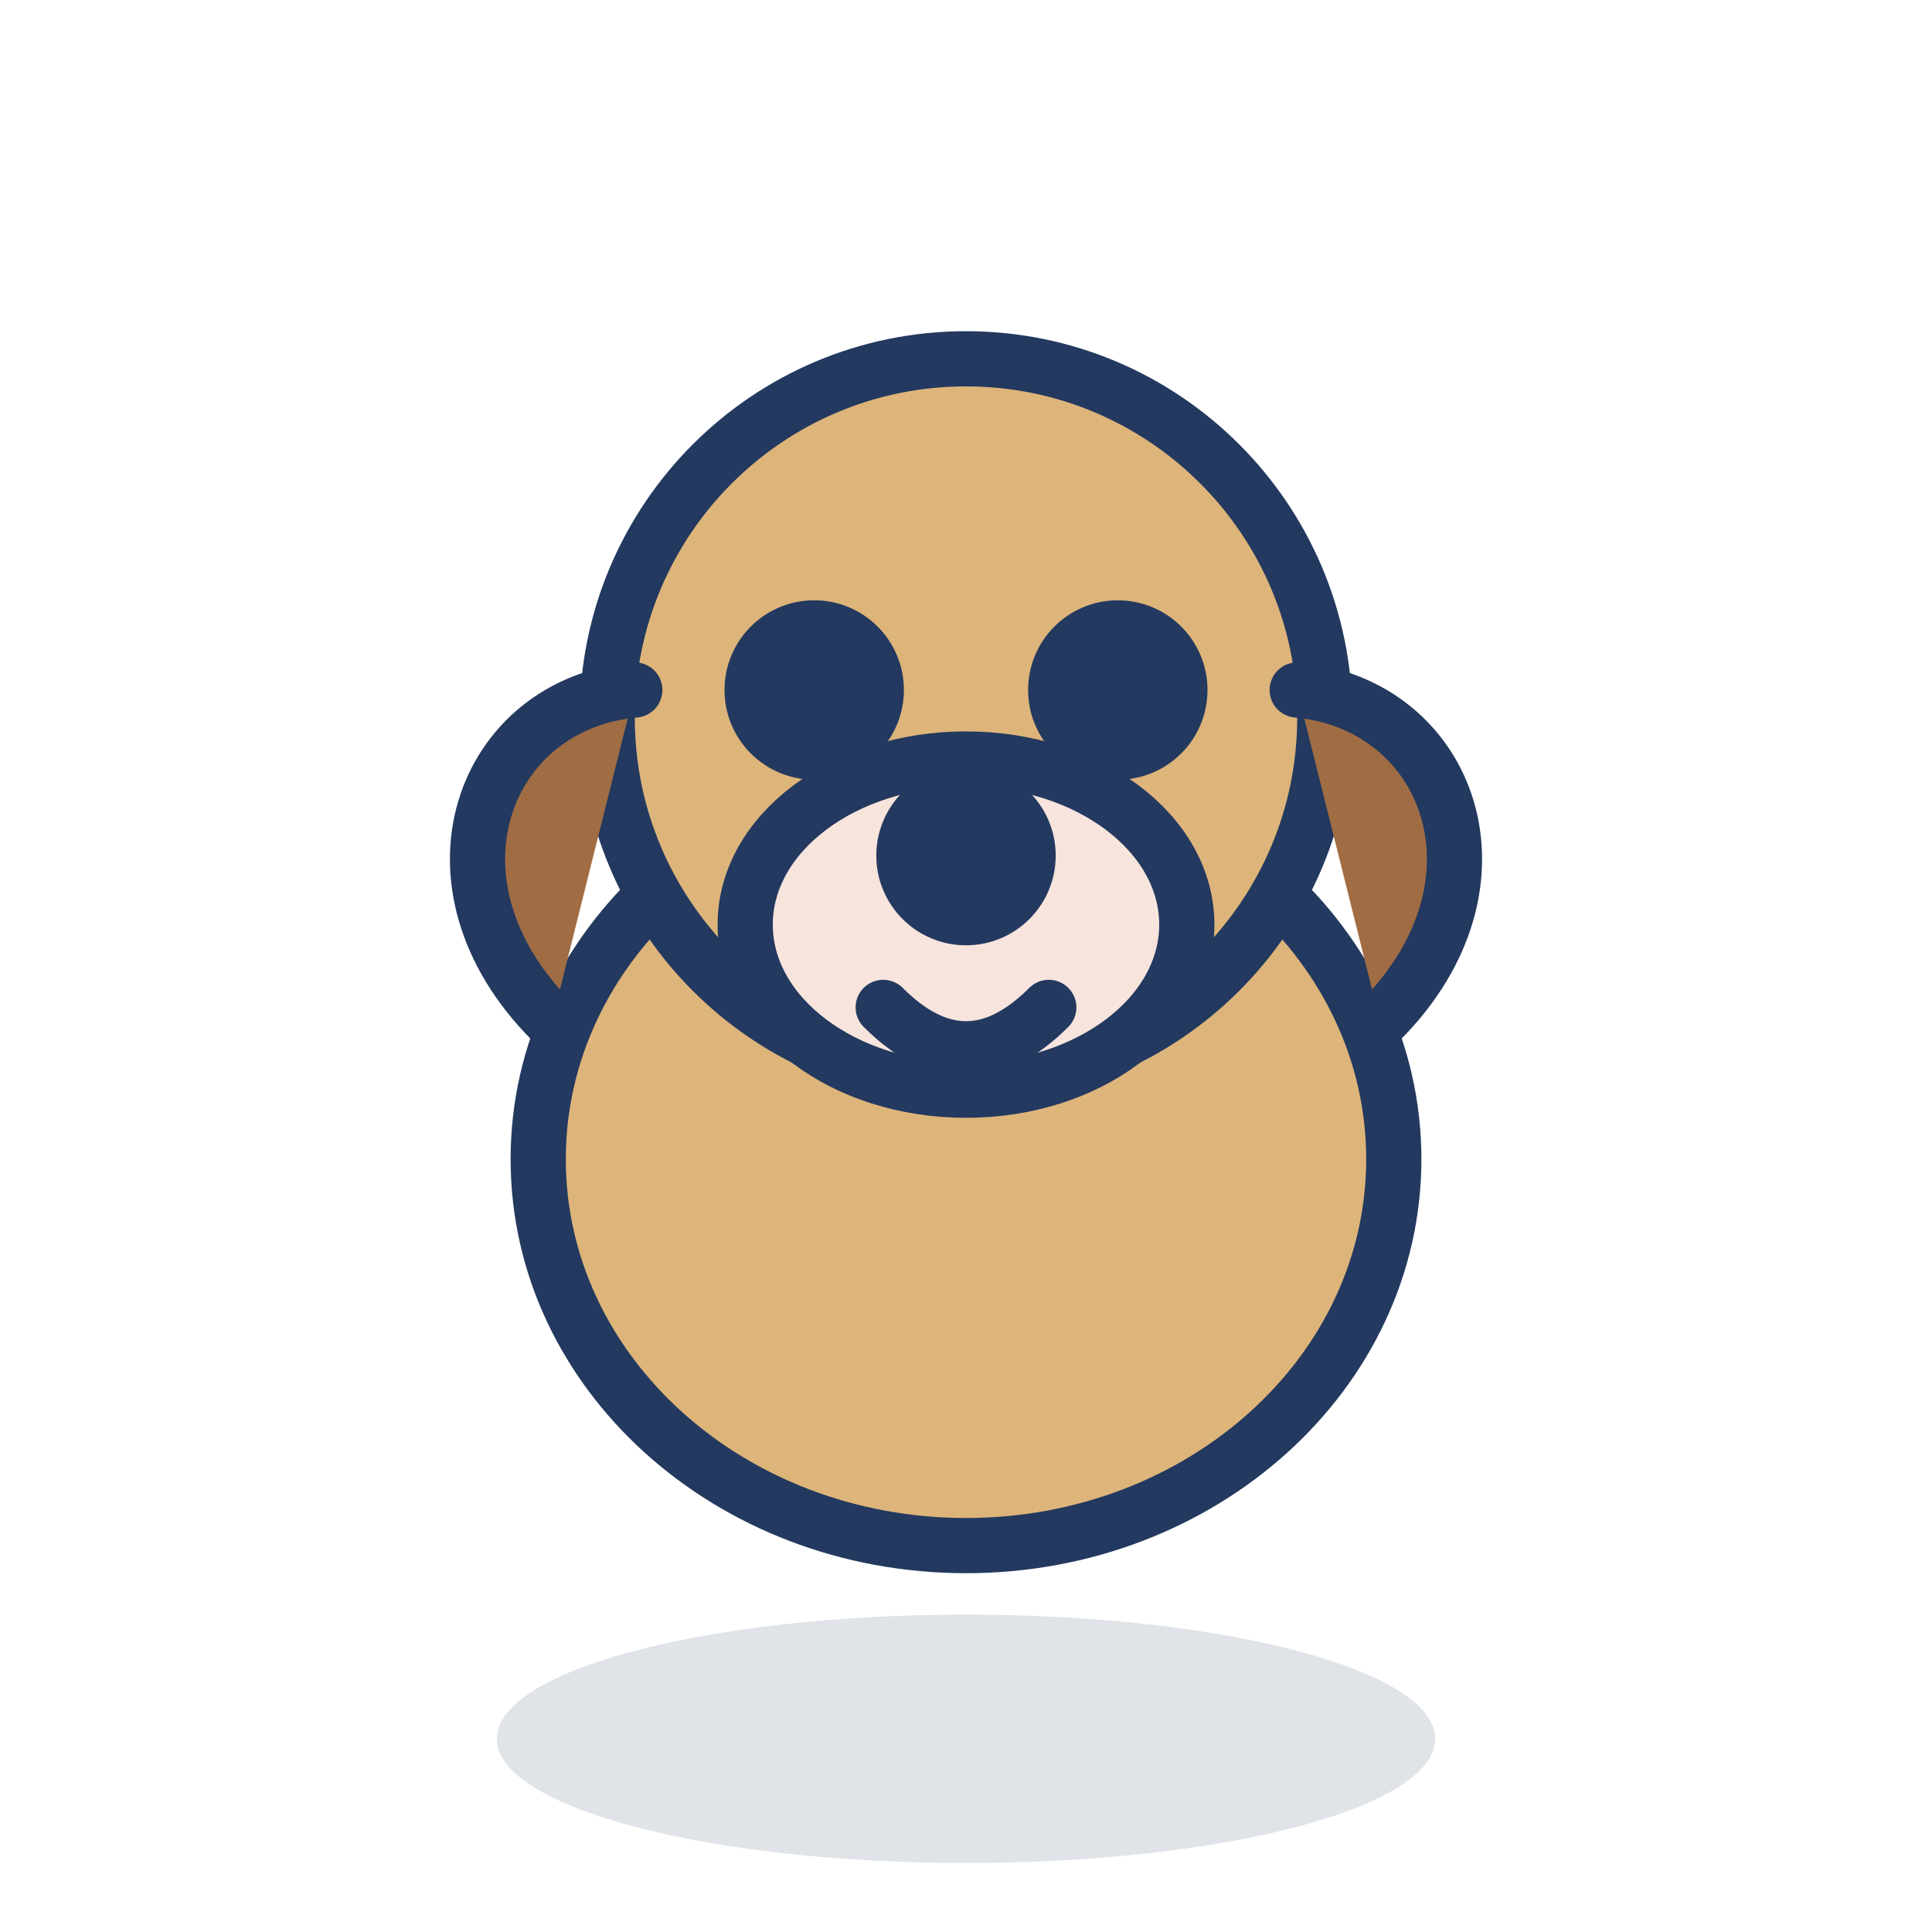
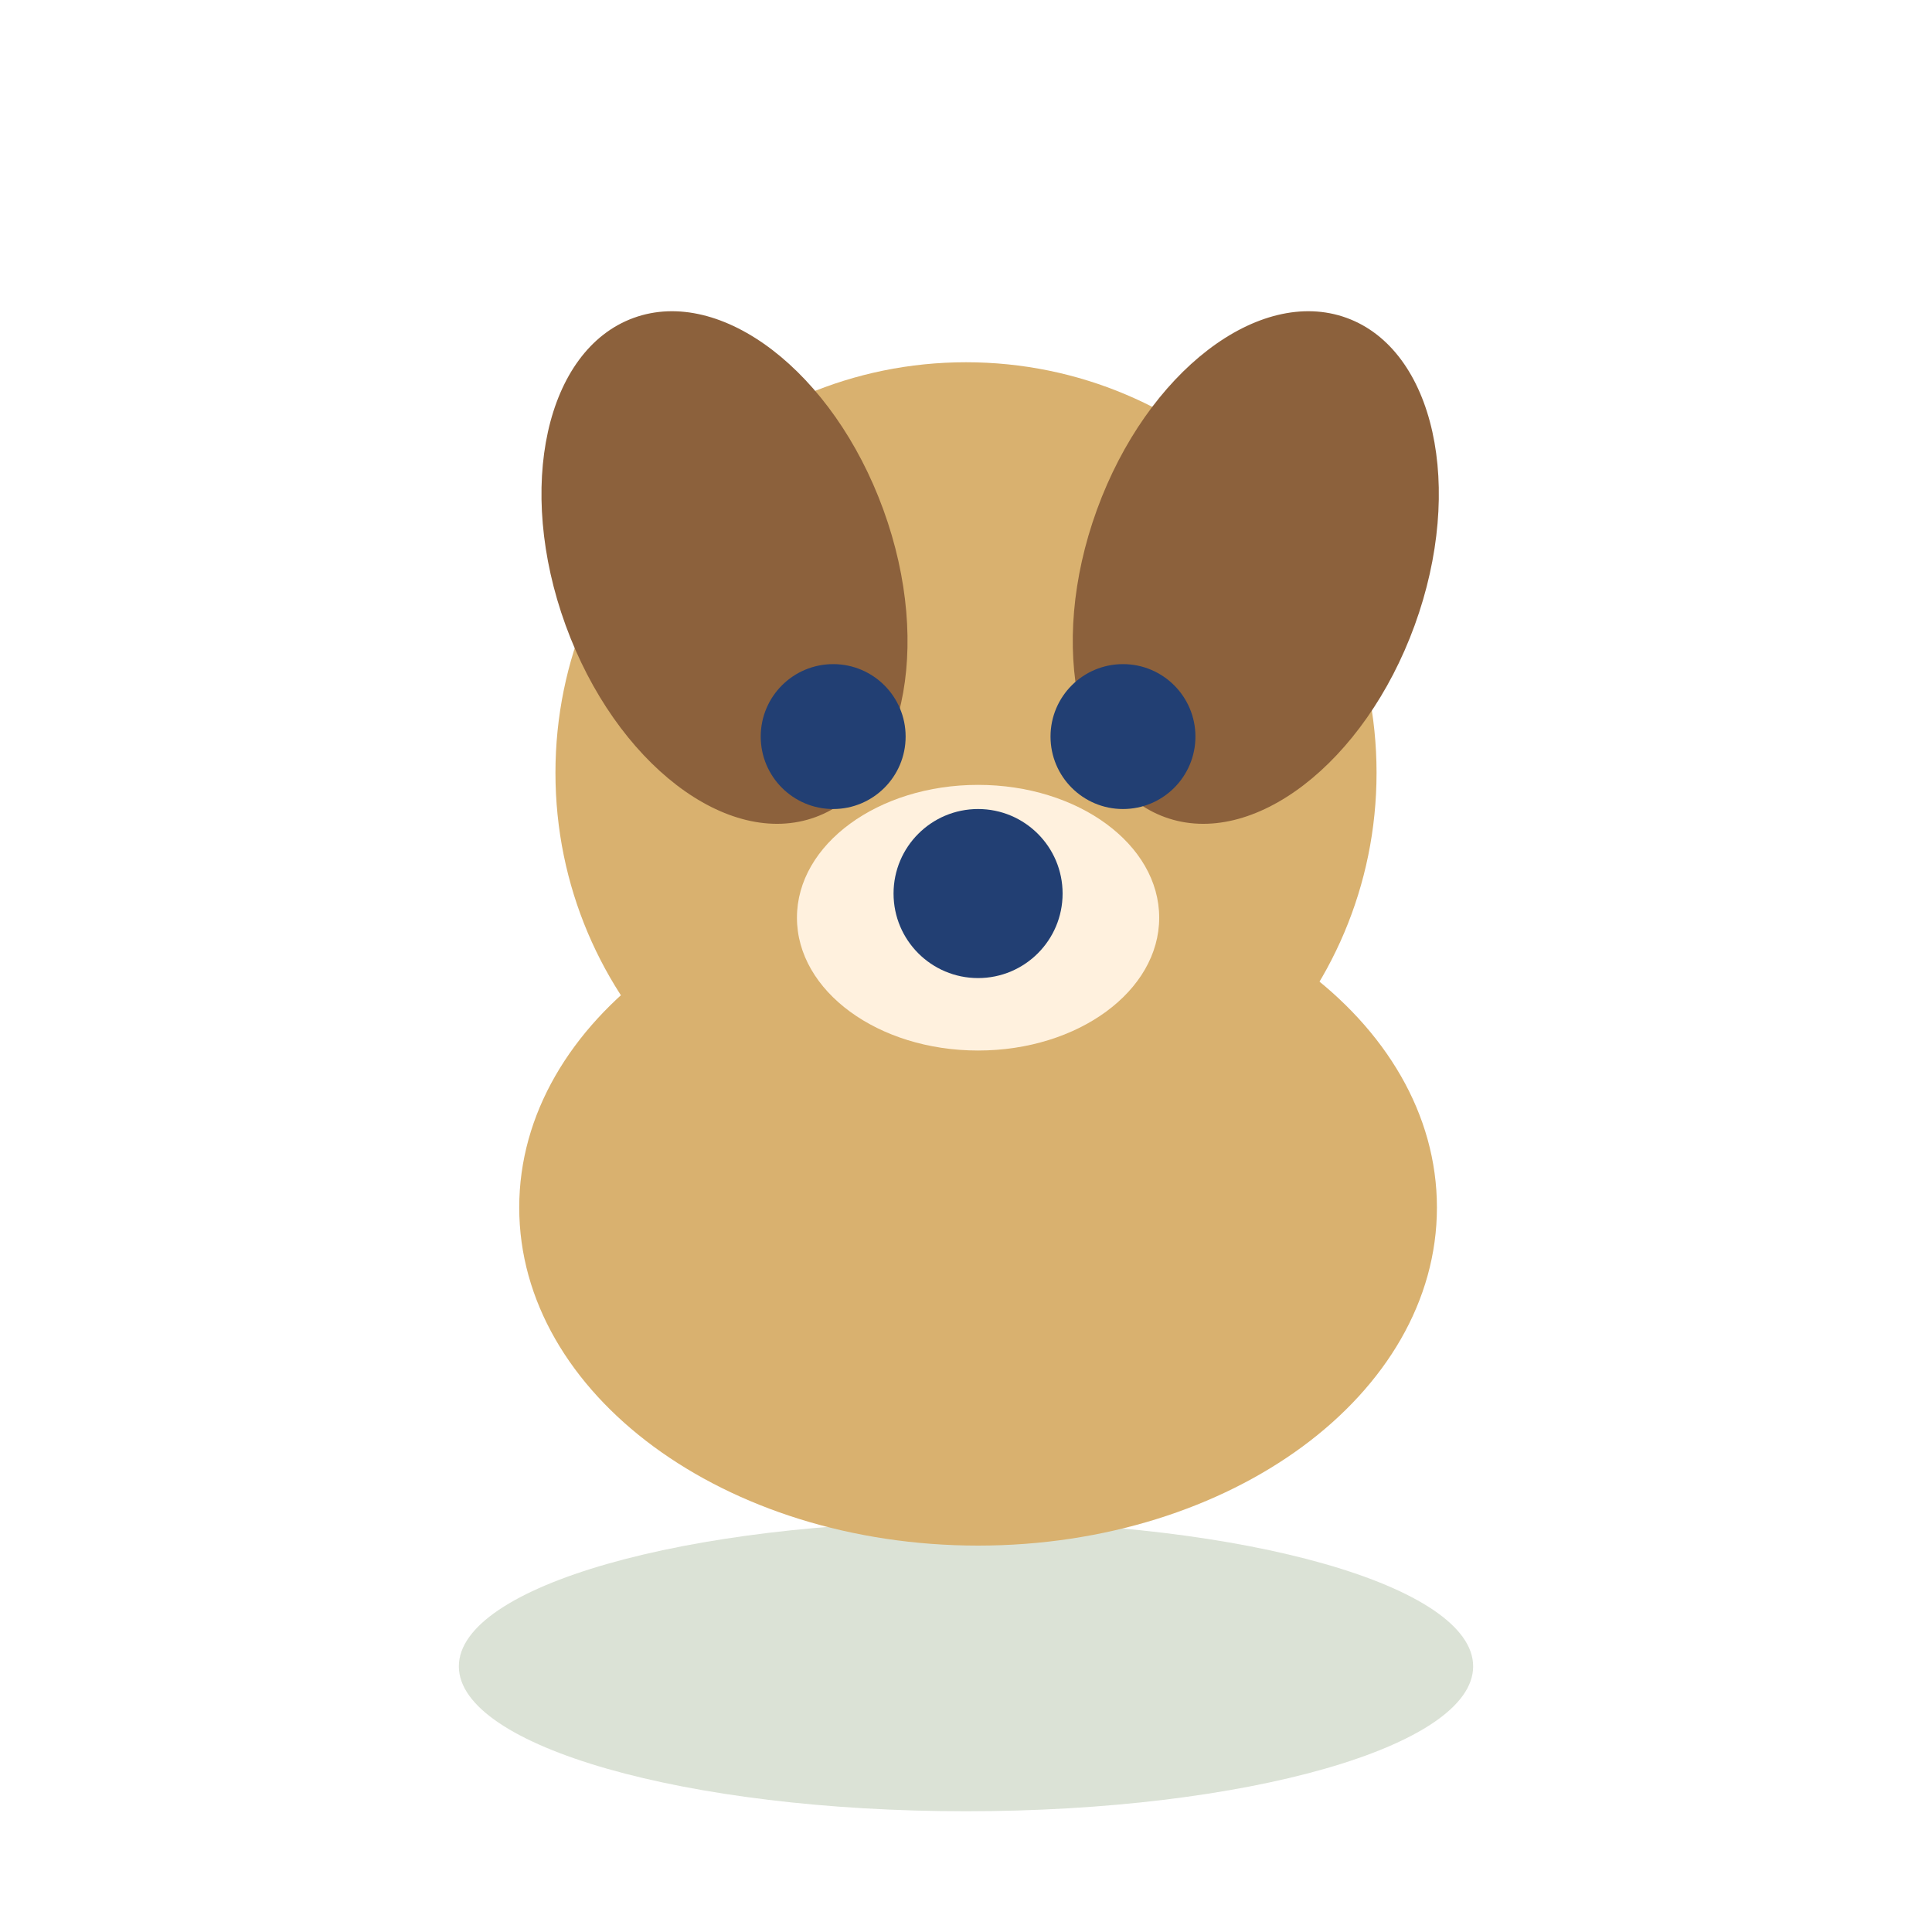
- <svg xmlns="http://www.w3.org/2000/svg" viewBox="0 0 140 140">
-   <ellipse cx="70" cy="126" rx="34" ry="9" fill="rgba(35,57,95,0.14)" />
-   <g stroke="#23395f" stroke-width="4" stroke-linecap="round" stroke-linejoin="round">
-     <ellipse cx="70" cy="84" rx="31" ry="28" fill="#ddb47a" />
-     <circle cx="70" cy="52" r="26" fill="#ddb47a" />
-     <path d="M46 50c-11 1-16 14-6 24" fill="#a06c44" />
-     <path d="M94 50c11 1 16 14 6 24" fill="#a06c44" />
-     <ellipse cx="70" cy="67" rx="16" ry="12" fill="#f7e4dd" />
-     <circle cx="59" cy="50" r="4.5" fill="#23395f" />
-     <circle cx="81" cy="50" r="4.5" fill="#23395f" />
-     <circle cx="70" cy="62" r="4.5" fill="#23395f" />
-     <path d="M64 73c4 4 8 4 12 0" fill="none" />
-   </g>
+ <svg xmlns="http://www.w3.org/2000/svg" viewBox="0 0 160 160">
+   <ellipse cx="80" cy="138" rx="42" ry="12" fill="#5b7a43" opacity=".22" />
+   <circle cx="80" cy="64" r="34" fill="#d9b16f" />
+   <ellipse cx="60" cy="47" rx="14" ry="22" fill="#8c613c" transform="rotate(-20 60 47)" />
+   <ellipse cx="104" cy="47" rx="14" ry="22" fill="#8c613c" transform="rotate(20 104 47)" />
+   <ellipse cx="81" cy="100" rx="38" ry="28" fill="#d9b16f" />
+   <circle cx="69" cy="61" r="6" fill="#223f73" />
+   <circle cx="93" cy="61" r="6" fill="#223f73" />
+   <ellipse cx="81" cy="76" rx="15" ry="11" fill="#fff1de" />
+   <circle cx="81" cy="74" r="7" fill="#223f73" />
</svg>
